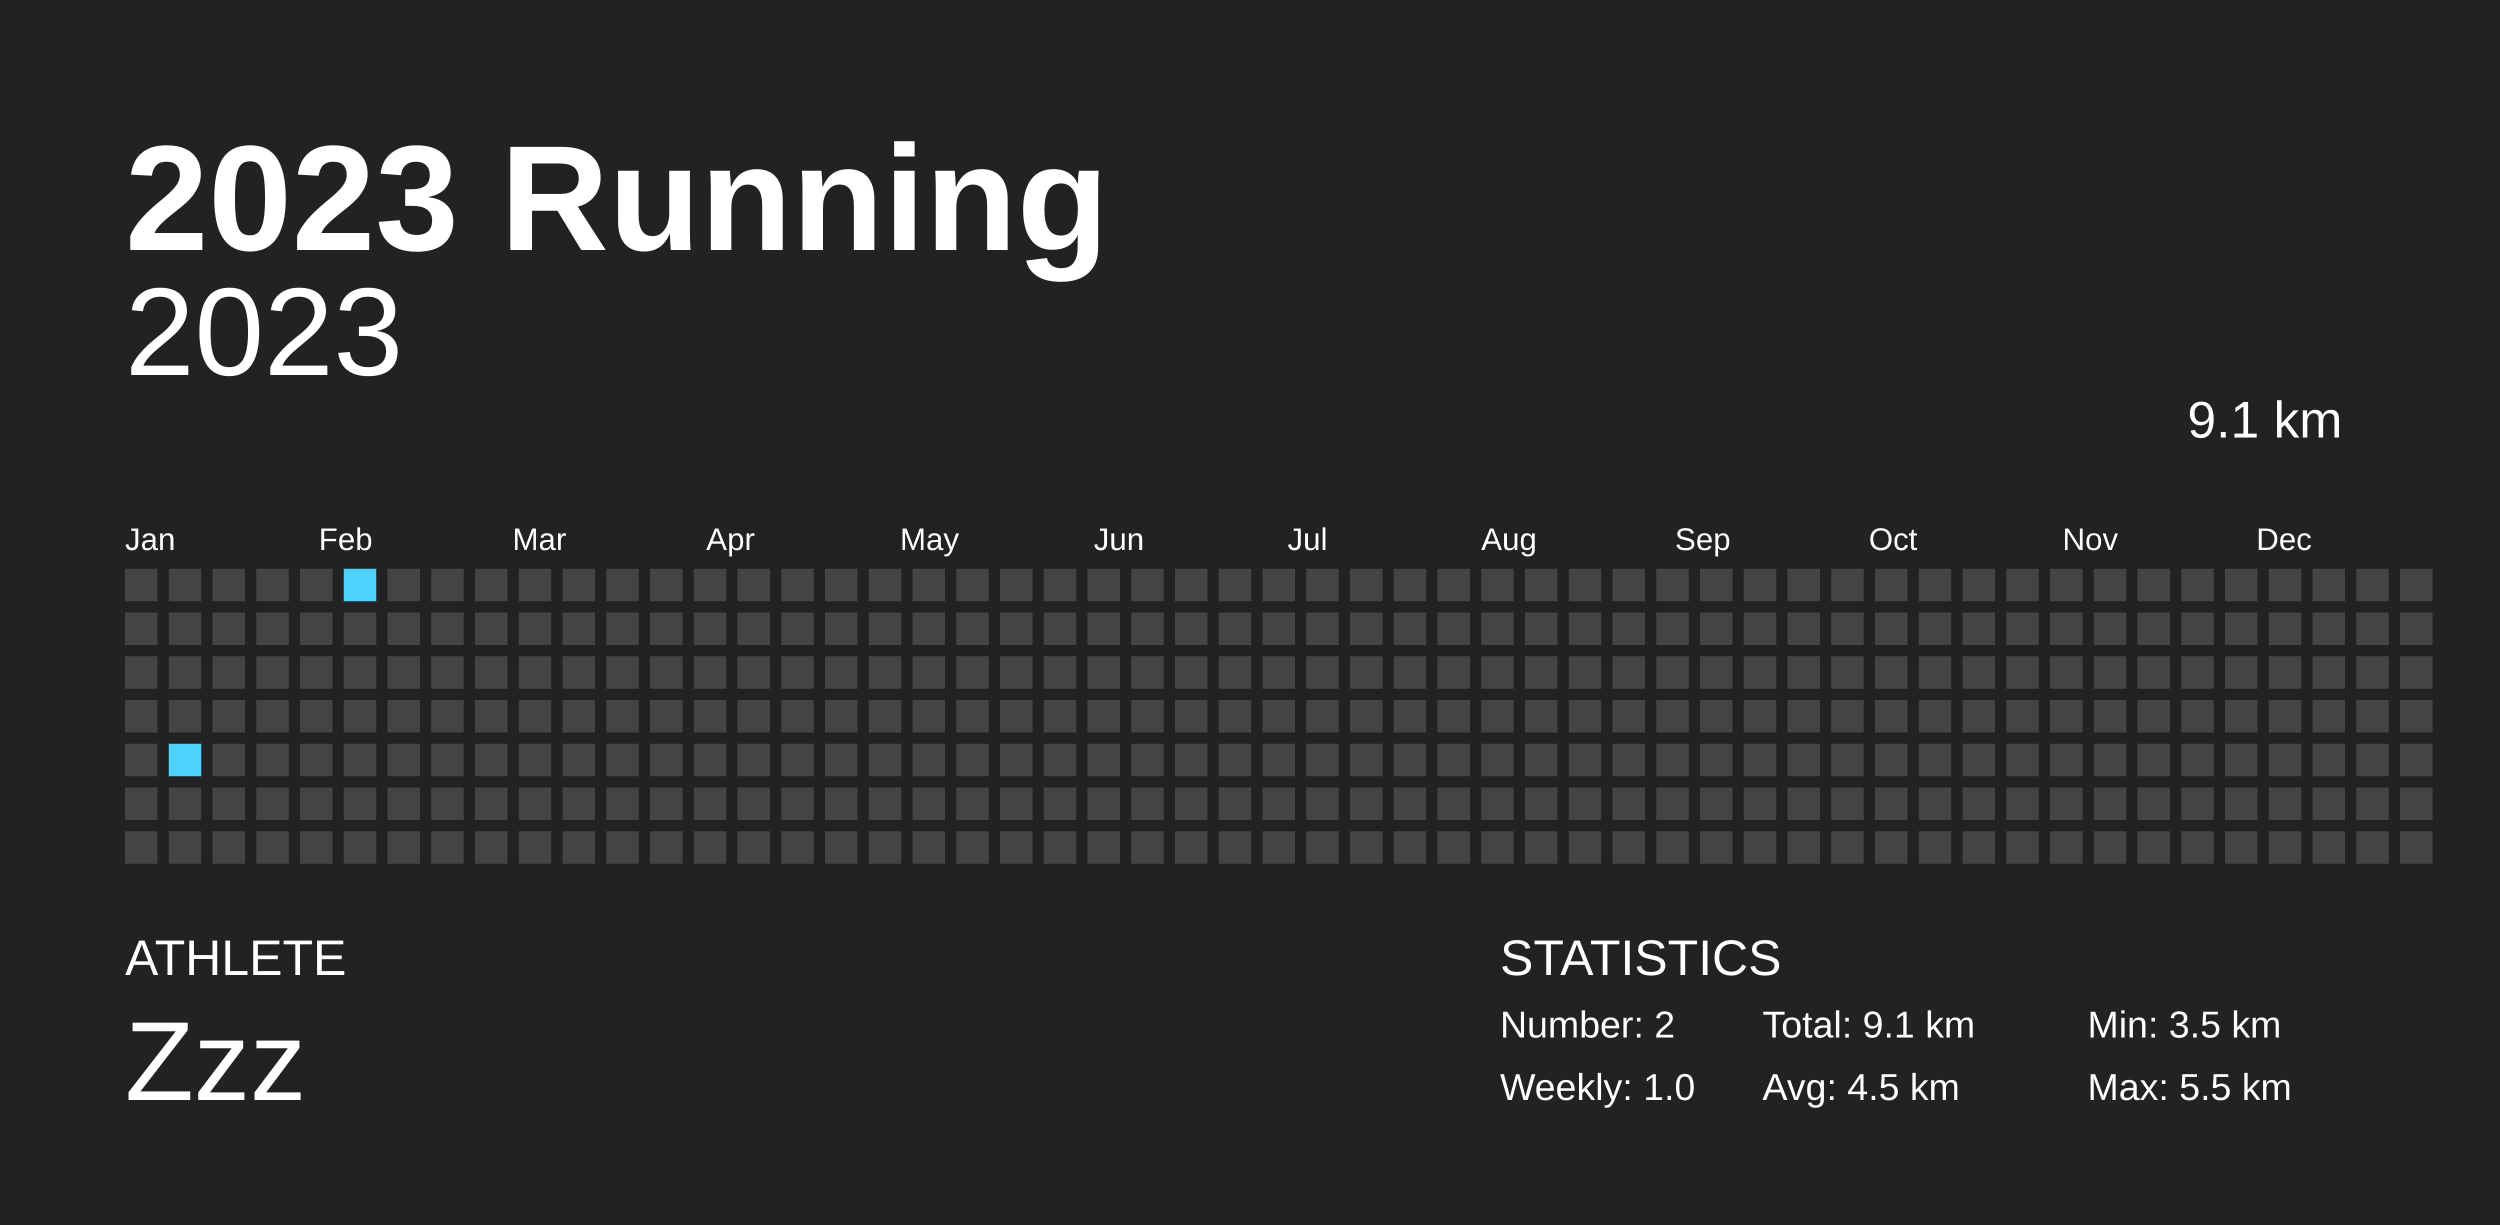
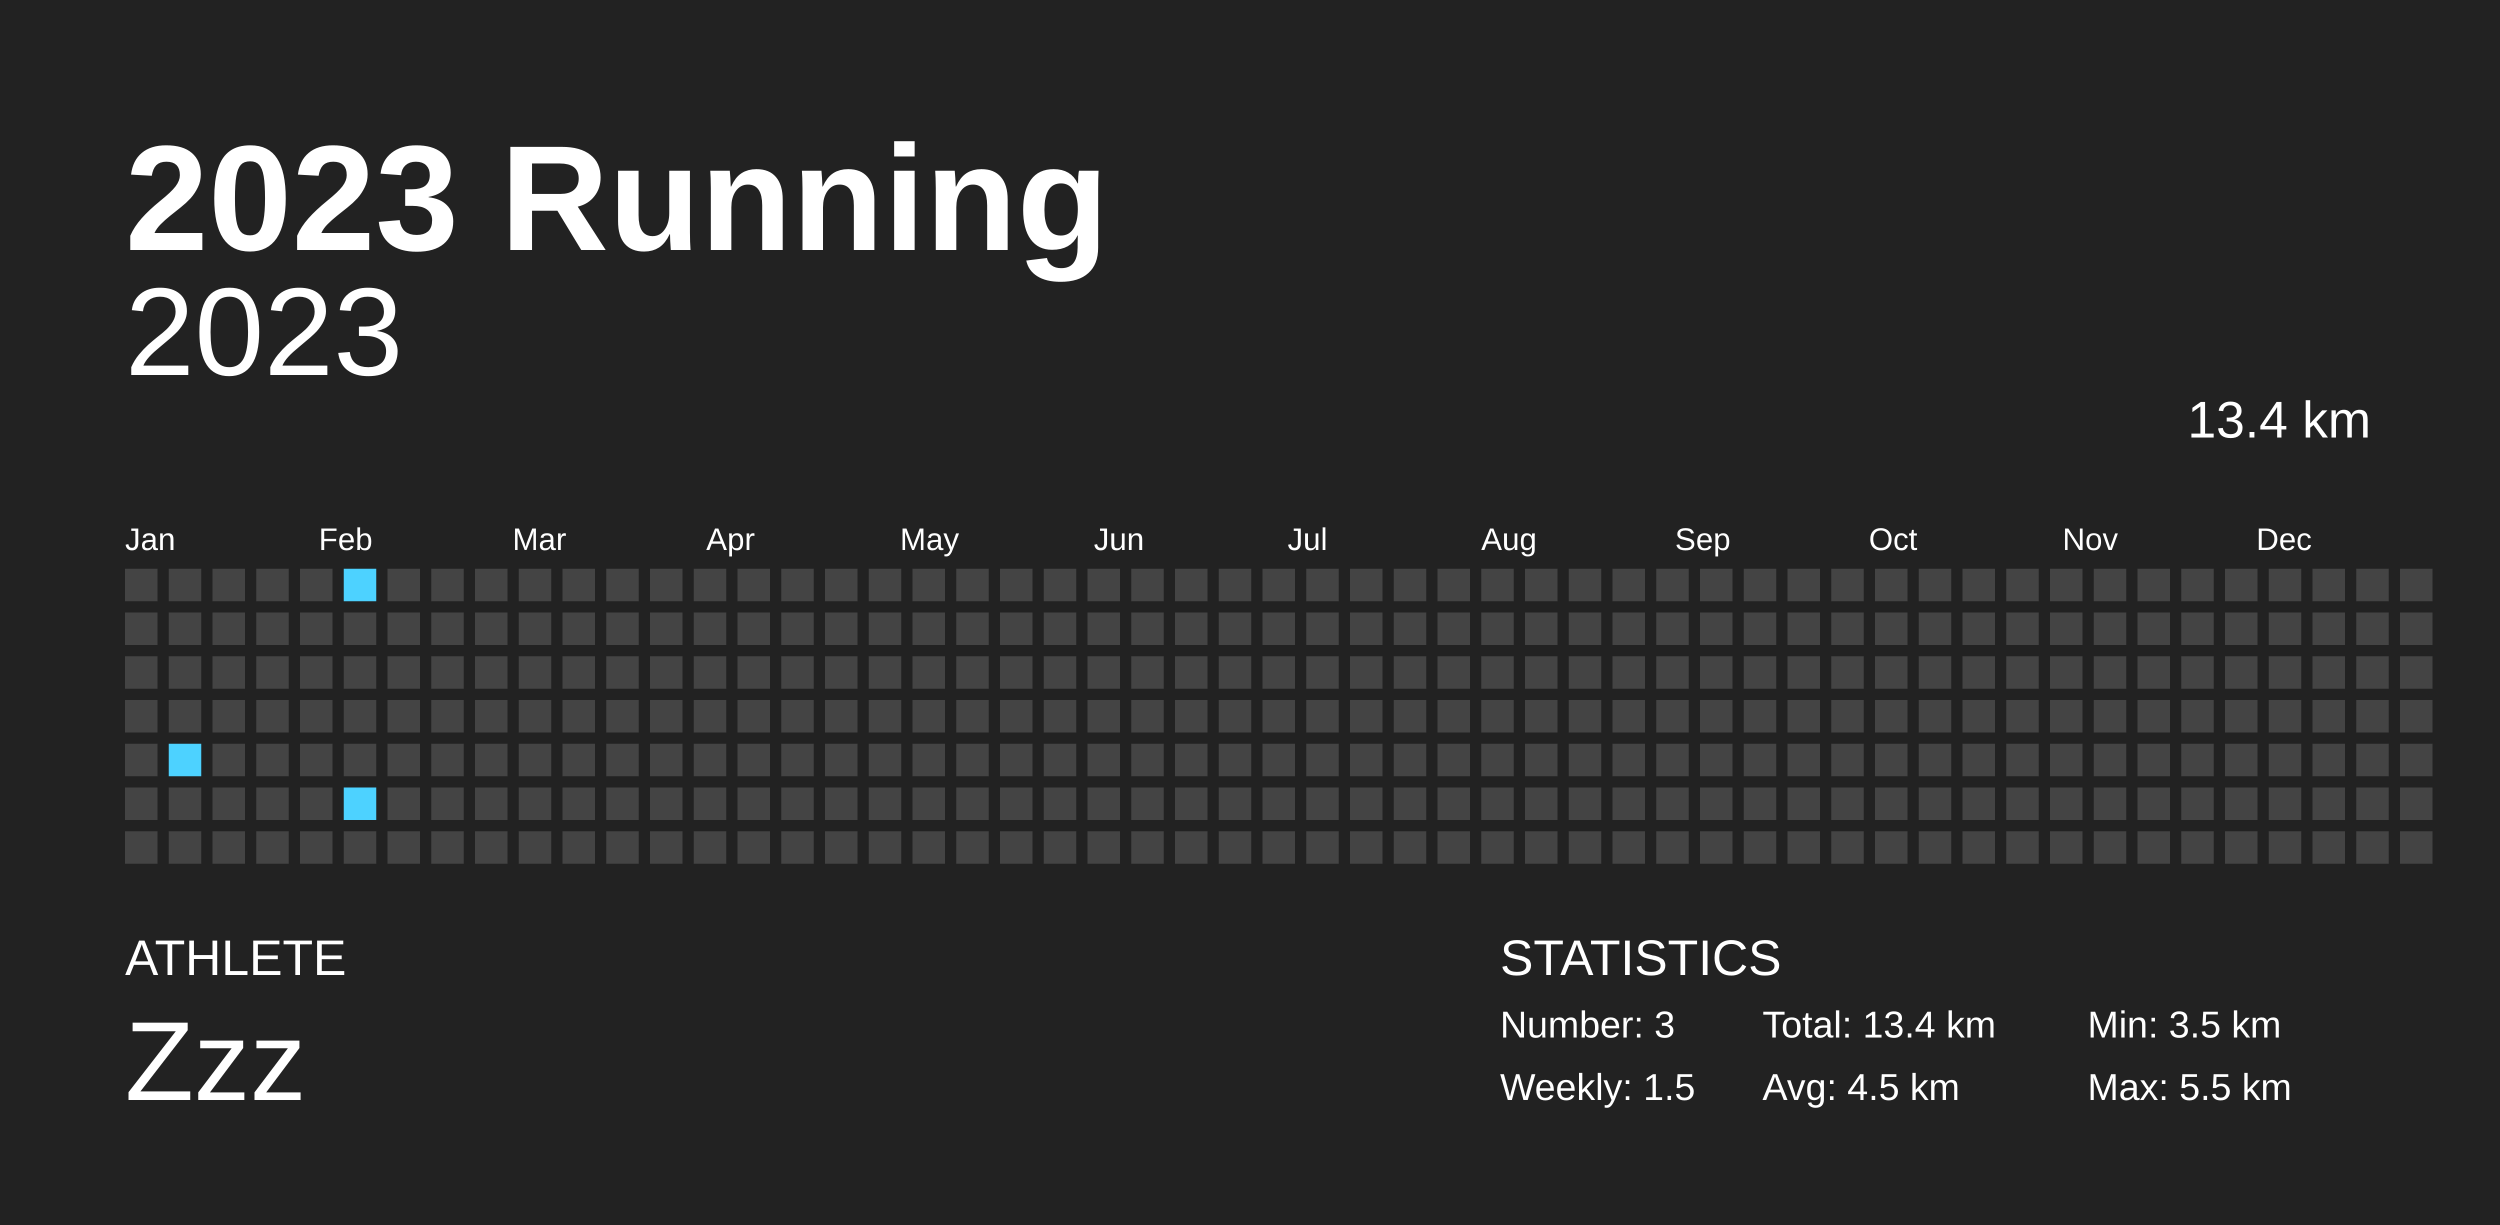
<svg xmlns="http://www.w3.org/2000/svg" baseProfile="full" height="98mm" version="1.1" viewBox="0,0,200,98" width="200mm">
  <defs />
  <rect fill="#222222" height="98" width="200" x="0" y="0" />
  <text fill="#FFFFFF" style="font-size:12px; font-family:Arial; font-weight:bold;" x="10" y="20">2023 Running</text>
  <text fill="#FFFFFF" style="font-size:4px; font-family:Arial" x="10" y="78">ATHLETE</text>
  <text fill="#FFFFFF" style="font-size:9px; font-family:Arial" x="10" y="88">Zzz</text>
  <text fill="#FFFFFF" style="font-size:4px; font-family:Arial" x="120" y="78">STATISTICS</text>
-   <text fill="#FFFFFF" style="font-size:3px; font-family:Arial" x="120" y="83">Number: 2</text>
-   <text fill="#FFFFFF" style="font-size:3px; font-family:Arial" x="120" y="88">Weekly: 1.0</text>
-   <text fill="#FFFFFF" style="font-size:3px; font-family:Arial" x="141" y="83">Total: 9.1 km</text>
+   <text fill="#FFFFFF" style="font-size:3px; font-family:Arial" x="120" y="83">Number: 3</text>
+   <text fill="#FFFFFF" style="font-size:3px; font-family:Arial" x="120" y="88">Weekly: 1.5</text>
+   <text fill="#FFFFFF" style="font-size:3px; font-family:Arial" x="141" y="83">Total: 13.4 km</text>
  <text fill="#FFFFFF" style="font-size:3px; font-family:Arial" x="141" y="88">Avg: 4.5 km</text>
  <text fill="#FFFFFF" style="font-size:3px; font-family:Arial" x="167" y="83">Min: 3.5 km</text>
  <text fill="#FFFFFF" style="font-size:3px; font-family:Arial" x="167" y="88">Max: 5.5 km</text>
  <text alignment-baseline="hanging" fill="#FFFFFF" style="font-size:10.0px; font-family:Arial;" x="10" y="30">2023</text>
-   <text alignment-baseline="hanging" fill="#FFFFFF" style="font-size:4.125px; font-family:Arial;" x="175" y="35">9.1 km</text>
+   <text alignment-baseline="hanging" fill="#FFFFFF" style="font-size:4.125px; font-family:Arial;" x="175" y="35">13.4 km</text>
  <text fill="#FFFFFF" style="font-size:2.5px; font-family:Arial" x="10.0" y="44">Jan</text>
  <text fill="#FFFFFF" style="font-size:2.5px; font-family:Arial" x="25.5" y="44">Feb</text>
  <text fill="#FFFFFF" style="font-size:2.5px; font-family:Arial" x="41.0" y="44">Mar</text>
  <text fill="#FFFFFF" style="font-size:2.5px; font-family:Arial" x="56.5" y="44">Apr</text>
  <text fill="#FFFFFF" style="font-size:2.5px; font-family:Arial" x="72.0" y="44">May</text>
  <text fill="#FFFFFF" style="font-size:2.5px; font-family:Arial" x="87.5" y="44">Jun</text>
  <text fill="#FFFFFF" style="font-size:2.5px; font-family:Arial" x="103.0" y="44">Jul</text>
  <text fill="#FFFFFF" style="font-size:2.5px; font-family:Arial" x="118.5" y="44">Aug</text>
  <text fill="#FFFFFF" style="font-size:2.5px; font-family:Arial" x="134.0" y="44">Sep</text>
  <text fill="#FFFFFF" style="font-size:2.5px; font-family:Arial" x="149.5" y="44">Oct</text>
  <text fill="#FFFFFF" style="font-size:2.5px; font-family:Arial" x="165.0" y="44">Nov</text>
  <text fill="#FFFFFF" style="font-size:2.5px; font-family:Arial" x="180.5" y="44">Dec</text>
  <rect fill="#444444" height="2.6" width="2.6" x="10.0" y="45.5" />
  <rect fill="#444444" height="2.6" width="2.6" x="10.0" y="49.0" />
  <rect fill="#444444" height="2.6" width="2.6" x="10.0" y="52.5" />
  <rect fill="#444444" height="2.6" width="2.6" x="10.0" y="56.0" />
  <rect fill="#444444" height="2.6" width="2.6" x="10.0" y="59.5" />
  <rect fill="#444444" height="2.6" width="2.6" x="10.0" y="63.0" />
  <rect fill="#444444" height="2.6" width="2.6" x="10.0" y="66.5" />
  <rect fill="#444444" height="2.6" width="2.6" x="13.5" y="45.5" />
  <rect fill="#444444" height="2.6" width="2.6" x="13.5" y="49.0" />
  <rect fill="#444444" height="2.6" width="2.6" x="13.5" y="52.5" />
  <rect fill="#444444" height="2.6" width="2.6" x="13.5" y="56.0" />
  <rect fill="#4dd2ff" height="2.6" width="2.6" x="13.5" y="59.5" />
  <rect fill="#444444" height="2.6" width="2.6" x="13.5" y="63.0" />
  <rect fill="#444444" height="2.6" width="2.6" x="13.5" y="66.5" />
  <rect fill="#444444" height="2.6" width="2.6" x="17.0" y="45.5" />
  <rect fill="#444444" height="2.6" width="2.6" x="17.0" y="49.0" />
  <rect fill="#444444" height="2.6" width="2.6" x="17.0" y="52.5" />
  <rect fill="#444444" height="2.6" width="2.6" x="17.0" y="56.0" />
  <rect fill="#444444" height="2.6" width="2.6" x="17.0" y="59.5" />
  <rect fill="#444444" height="2.6" width="2.6" x="17.0" y="63.0" />
  <rect fill="#444444" height="2.6" width="2.6" x="17.0" y="66.5" />
  <rect fill="#444444" height="2.6" width="2.6" x="20.5" y="45.5" />
  <rect fill="#444444" height="2.6" width="2.6" x="20.5" y="49.0" />
  <rect fill="#444444" height="2.6" width="2.6" x="20.5" y="52.5" />
  <rect fill="#444444" height="2.6" width="2.6" x="20.5" y="56.0" />
  <rect fill="#444444" height="2.6" width="2.6" x="20.5" y="59.5" />
  <rect fill="#444444" height="2.6" width="2.6" x="20.5" y="63.0" />
  <rect fill="#444444" height="2.6" width="2.6" x="20.5" y="66.5" />
  <rect fill="#444444" height="2.6" width="2.6" x="24.0" y="45.5" />
  <rect fill="#444444" height="2.6" width="2.6" x="24.0" y="49.0" />
  <rect fill="#444444" height="2.6" width="2.6" x="24.0" y="52.5" />
  <rect fill="#444444" height="2.6" width="2.6" x="24.0" y="56.0" />
  <rect fill="#444444" height="2.6" width="2.6" x="24.0" y="59.5" />
  <rect fill="#444444" height="2.6" width="2.6" x="24.0" y="63.0" />
  <rect fill="#444444" height="2.6" width="2.6" x="24.0" y="66.5" />
  <rect fill="#4dd2ff" height="2.6" width="2.6" x="27.5" y="45.5" />
  <rect fill="#444444" height="2.6" width="2.6" x="27.5" y="49.0" />
  <rect fill="#444444" height="2.6" width="2.6" x="27.5" y="52.5" />
  <rect fill="#444444" height="2.6" width="2.6" x="27.5" y="56.0" />
  <rect fill="#444444" height="2.6" width="2.6" x="27.5" y="59.5" />
-   <rect fill="#444444" height="2.6" width="2.6" x="27.5" y="63.0" />
+   <rect fill="#4dd2ff" height="2.6" width="2.6" x="27.5" y="63.0" />
  <rect fill="#444444" height="2.6" width="2.6" x="27.5" y="66.5" />
  <rect fill="#444444" height="2.6" width="2.6" x="31.0" y="45.5" />
  <rect fill="#444444" height="2.6" width="2.6" x="31.0" y="49.0" />
  <rect fill="#444444" height="2.6" width="2.6" x="31.0" y="52.5" />
  <rect fill="#444444" height="2.6" width="2.6" x="31.0" y="56.0" />
  <rect fill="#444444" height="2.6" width="2.6" x="31.0" y="59.5" />
  <rect fill="#444444" height="2.6" width="2.6" x="31.0" y="63.0" />
  <rect fill="#444444" height="2.6" width="2.6" x="31.0" y="66.5" />
  <rect fill="#444444" height="2.6" width="2.6" x="34.5" y="45.5" />
  <rect fill="#444444" height="2.6" width="2.6" x="34.5" y="49.0" />
  <rect fill="#444444" height="2.6" width="2.6" x="34.5" y="52.5" />
  <rect fill="#444444" height="2.6" width="2.6" x="34.5" y="56.0" />
  <rect fill="#444444" height="2.6" width="2.6" x="34.5" y="59.5" />
  <rect fill="#444444" height="2.6" width="2.6" x="34.5" y="63.0" />
  <rect fill="#444444" height="2.6" width="2.6" x="34.5" y="66.5" />
  <rect fill="#444444" height="2.6" width="2.6" x="38.0" y="45.5" />
  <rect fill="#444444" height="2.6" width="2.6" x="38.0" y="49.0" />
  <rect fill="#444444" height="2.6" width="2.6" x="38.0" y="52.5" />
  <rect fill="#444444" height="2.6" width="2.6" x="38.0" y="56.0" />
  <rect fill="#444444" height="2.6" width="2.6" x="38.0" y="59.5" />
  <rect fill="#444444" height="2.6" width="2.6" x="38.0" y="63.0" />
  <rect fill="#444444" height="2.6" width="2.6" x="38.0" y="66.5" />
  <rect fill="#444444" height="2.6" width="2.6" x="41.5" y="45.5" />
  <rect fill="#444444" height="2.6" width="2.6" x="41.5" y="49.0" />
  <rect fill="#444444" height="2.6" width="2.6" x="41.5" y="52.5" />
  <rect fill="#444444" height="2.6" width="2.6" x="41.5" y="56.0" />
  <rect fill="#444444" height="2.6" width="2.6" x="41.5" y="59.5" />
  <rect fill="#444444" height="2.6" width="2.6" x="41.5" y="63.0" />
  <rect fill="#444444" height="2.6" width="2.6" x="41.5" y="66.5" />
  <rect fill="#444444" height="2.6" width="2.6" x="45.0" y="45.5" />
  <rect fill="#444444" height="2.6" width="2.6" x="45.0" y="49.0" />
  <rect fill="#444444" height="2.6" width="2.6" x="45.0" y="52.5" />
  <rect fill="#444444" height="2.6" width="2.6" x="45.0" y="56.0" />
  <rect fill="#444444" height="2.6" width="2.6" x="45.0" y="59.5" />
  <rect fill="#444444" height="2.6" width="2.6" x="45.0" y="63.0" />
  <rect fill="#444444" height="2.6" width="2.6" x="45.0" y="66.5" />
  <rect fill="#444444" height="2.6" width="2.6" x="48.5" y="45.5" />
  <rect fill="#444444" height="2.6" width="2.6" x="48.5" y="49.0" />
  <rect fill="#444444" height="2.6" width="2.6" x="48.5" y="52.5" />
  <rect fill="#444444" height="2.6" width="2.6" x="48.5" y="56.0" />
  <rect fill="#444444" height="2.6" width="2.6" x="48.5" y="59.5" />
  <rect fill="#444444" height="2.6" width="2.6" x="48.5" y="63.0" />
  <rect fill="#444444" height="2.6" width="2.6" x="48.5" y="66.5" />
  <rect fill="#444444" height="2.6" width="2.6" x="52.0" y="45.5" />
  <rect fill="#444444" height="2.6" width="2.6" x="52.0" y="49.0" />
  <rect fill="#444444" height="2.6" width="2.6" x="52.0" y="52.5" />
  <rect fill="#444444" height="2.6" width="2.6" x="52.0" y="56.0" />
  <rect fill="#444444" height="2.6" width="2.6" x="52.0" y="59.5" />
  <rect fill="#444444" height="2.6" width="2.6" x="52.0" y="63.0" />
  <rect fill="#444444" height="2.6" width="2.6" x="52.0" y="66.5" />
  <rect fill="#444444" height="2.6" width="2.6" x="55.5" y="45.5" />
  <rect fill="#444444" height="2.6" width="2.6" x="55.5" y="49.0" />
  <rect fill="#444444" height="2.6" width="2.6" x="55.5" y="52.5" />
  <rect fill="#444444" height="2.6" width="2.6" x="55.5" y="56.0" />
  <rect fill="#444444" height="2.6" width="2.6" x="55.5" y="59.5" />
  <rect fill="#444444" height="2.6" width="2.6" x="55.5" y="63.0" />
  <rect fill="#444444" height="2.6" width="2.6" x="55.5" y="66.5" />
  <rect fill="#444444" height="2.6" width="2.6" x="59.0" y="45.5" />
  <rect fill="#444444" height="2.6" width="2.6" x="59.0" y="49.0" />
  <rect fill="#444444" height="2.6" width="2.6" x="59.0" y="52.5" />
  <rect fill="#444444" height="2.6" width="2.6" x="59.0" y="56.0" />
  <rect fill="#444444" height="2.6" width="2.6" x="59.0" y="59.5" />
  <rect fill="#444444" height="2.6" width="2.6" x="59.0" y="63.0" />
  <rect fill="#444444" height="2.6" width="2.6" x="59.0" y="66.5" />
  <rect fill="#444444" height="2.6" width="2.6" x="62.5" y="45.5" />
  <rect fill="#444444" height="2.6" width="2.6" x="62.5" y="49.0" />
  <rect fill="#444444" height="2.6" width="2.6" x="62.5" y="52.5" />
  <rect fill="#444444" height="2.6" width="2.6" x="62.5" y="56.0" />
  <rect fill="#444444" height="2.6" width="2.6" x="62.5" y="59.5" />
  <rect fill="#444444" height="2.6" width="2.6" x="62.5" y="63.0" />
  <rect fill="#444444" height="2.6" width="2.6" x="62.5" y="66.5" />
  <rect fill="#444444" height="2.6" width="2.6" x="66.0" y="45.5" />
  <rect fill="#444444" height="2.6" width="2.6" x="66.0" y="49.0" />
  <rect fill="#444444" height="2.6" width="2.6" x="66.0" y="52.5" />
  <rect fill="#444444" height="2.6" width="2.6" x="66.0" y="56.0" />
  <rect fill="#444444" height="2.6" width="2.6" x="66.0" y="59.5" />
  <rect fill="#444444" height="2.6" width="2.6" x="66.0" y="63.0" />
  <rect fill="#444444" height="2.6" width="2.6" x="66.0" y="66.5" />
  <rect fill="#444444" height="2.6" width="2.6" x="69.5" y="45.5" />
  <rect fill="#444444" height="2.6" width="2.6" x="69.5" y="49.0" />
  <rect fill="#444444" height="2.6" width="2.6" x="69.5" y="52.5" />
  <rect fill="#444444" height="2.6" width="2.6" x="69.5" y="56.0" />
  <rect fill="#444444" height="2.6" width="2.6" x="69.5" y="59.5" />
  <rect fill="#444444" height="2.6" width="2.6" x="69.5" y="63.0" />
  <rect fill="#444444" height="2.6" width="2.6" x="69.5" y="66.5" />
  <rect fill="#444444" height="2.6" width="2.6" x="73.0" y="45.5" />
  <rect fill="#444444" height="2.6" width="2.6" x="73.0" y="49.0" />
  <rect fill="#444444" height="2.6" width="2.6" x="73.0" y="52.5" />
  <rect fill="#444444" height="2.6" width="2.6" x="73.0" y="56.0" />
  <rect fill="#444444" height="2.6" width="2.6" x="73.0" y="59.5" />
  <rect fill="#444444" height="2.6" width="2.6" x="73.0" y="63.0" />
  <rect fill="#444444" height="2.6" width="2.6" x="73.0" y="66.5" />
  <rect fill="#444444" height="2.6" width="2.6" x="76.5" y="45.5" />
  <rect fill="#444444" height="2.6" width="2.6" x="76.5" y="49.0" />
  <rect fill="#444444" height="2.6" width="2.6" x="76.5" y="52.5" />
  <rect fill="#444444" height="2.6" width="2.6" x="76.5" y="56.0" />
  <rect fill="#444444" height="2.6" width="2.6" x="76.5" y="59.5" />
  <rect fill="#444444" height="2.6" width="2.6" x="76.5" y="63.0" />
  <rect fill="#444444" height="2.6" width="2.6" x="76.5" y="66.5" />
  <rect fill="#444444" height="2.6" width="2.6" x="80.0" y="45.5" />
  <rect fill="#444444" height="2.6" width="2.6" x="80.0" y="49.0" />
  <rect fill="#444444" height="2.6" width="2.6" x="80.0" y="52.5" />
  <rect fill="#444444" height="2.6" width="2.6" x="80.0" y="56.0" />
  <rect fill="#444444" height="2.6" width="2.6" x="80.0" y="59.5" />
  <rect fill="#444444" height="2.6" width="2.6" x="80.0" y="63.0" />
  <rect fill="#444444" height="2.6" width="2.6" x="80.0" y="66.5" />
  <rect fill="#444444" height="2.6" width="2.6" x="83.5" y="45.5" />
  <rect fill="#444444" height="2.6" width="2.6" x="83.5" y="49.0" />
  <rect fill="#444444" height="2.6" width="2.6" x="83.5" y="52.5" />
  <rect fill="#444444" height="2.6" width="2.6" x="83.5" y="56.0" />
  <rect fill="#444444" height="2.6" width="2.6" x="83.5" y="59.5" />
  <rect fill="#444444" height="2.6" width="2.6" x="83.5" y="63.0" />
  <rect fill="#444444" height="2.6" width="2.6" x="83.5" y="66.5" />
  <rect fill="#444444" height="2.6" width="2.6" x="87.0" y="45.5" />
  <rect fill="#444444" height="2.6" width="2.6" x="87.0" y="49.0" />
  <rect fill="#444444" height="2.6" width="2.6" x="87.0" y="52.5" />
  <rect fill="#444444" height="2.6" width="2.6" x="87.0" y="56.0" />
  <rect fill="#444444" height="2.6" width="2.6" x="87.0" y="59.5" />
  <rect fill="#444444" height="2.6" width="2.6" x="87.0" y="63.0" />
  <rect fill="#444444" height="2.6" width="2.6" x="87.0" y="66.5" />
  <rect fill="#444444" height="2.6" width="2.6" x="90.5" y="45.5" />
  <rect fill="#444444" height="2.6" width="2.6" x="90.5" y="49.0" />
  <rect fill="#444444" height="2.6" width="2.6" x="90.5" y="52.5" />
  <rect fill="#444444" height="2.6" width="2.6" x="90.5" y="56.0" />
  <rect fill="#444444" height="2.6" width="2.6" x="90.5" y="59.5" />
  <rect fill="#444444" height="2.6" width="2.6" x="90.5" y="63.0" />
  <rect fill="#444444" height="2.6" width="2.6" x="90.5" y="66.5" />
  <rect fill="#444444" height="2.6" width="2.6" x="94.0" y="45.5" />
  <rect fill="#444444" height="2.6" width="2.6" x="94.0" y="49.0" />
  <rect fill="#444444" height="2.6" width="2.6" x="94.0" y="52.5" />
  <rect fill="#444444" height="2.6" width="2.6" x="94.0" y="56.0" />
  <rect fill="#444444" height="2.6" width="2.6" x="94.0" y="59.5" />
  <rect fill="#444444" height="2.6" width="2.6" x="94.0" y="63.0" />
  <rect fill="#444444" height="2.6" width="2.6" x="94.0" y="66.5" />
  <rect fill="#444444" height="2.6" width="2.6" x="97.5" y="45.5" />
  <rect fill="#444444" height="2.6" width="2.6" x="97.5" y="49.0" />
  <rect fill="#444444" height="2.6" width="2.6" x="97.5" y="52.5" />
  <rect fill="#444444" height="2.6" width="2.6" x="97.5" y="56.0" />
  <rect fill="#444444" height="2.6" width="2.6" x="97.5" y="59.5" />
  <rect fill="#444444" height="2.6" width="2.6" x="97.5" y="63.0" />
  <rect fill="#444444" height="2.6" width="2.6" x="97.5" y="66.5" />
  <rect fill="#444444" height="2.6" width="2.6" x="101.0" y="45.5" />
  <rect fill="#444444" height="2.6" width="2.6" x="101.0" y="49.0" />
  <rect fill="#444444" height="2.6" width="2.6" x="101.0" y="52.5" />
  <rect fill="#444444" height="2.6" width="2.6" x="101.0" y="56.0" />
  <rect fill="#444444" height="2.6" width="2.6" x="101.0" y="59.5" />
  <rect fill="#444444" height="2.6" width="2.6" x="101.0" y="63.0" />
  <rect fill="#444444" height="2.6" width="2.6" x="101.0" y="66.5" />
  <rect fill="#444444" height="2.6" width="2.6" x="104.5" y="45.5" />
  <rect fill="#444444" height="2.6" width="2.6" x="104.5" y="49.0" />
  <rect fill="#444444" height="2.6" width="2.6" x="104.5" y="52.5" />
  <rect fill="#444444" height="2.6" width="2.6" x="104.5" y="56.0" />
  <rect fill="#444444" height="2.6" width="2.6" x="104.5" y="59.5" />
  <rect fill="#444444" height="2.6" width="2.6" x="104.5" y="63.0" />
  <rect fill="#444444" height="2.6" width="2.6" x="104.5" y="66.5" />
  <rect fill="#444444" height="2.6" width="2.6" x="108.0" y="45.5" />
  <rect fill="#444444" height="2.6" width="2.6" x="108.0" y="49.0" />
  <rect fill="#444444" height="2.6" width="2.6" x="108.0" y="52.5" />
  <rect fill="#444444" height="2.6" width="2.6" x="108.0" y="56.0" />
  <rect fill="#444444" height="2.6" width="2.6" x="108.0" y="59.5" />
  <rect fill="#444444" height="2.6" width="2.6" x="108.0" y="63.0" />
  <rect fill="#444444" height="2.6" width="2.6" x="108.0" y="66.5" />
  <rect fill="#444444" height="2.6" width="2.6" x="111.5" y="45.5" />
  <rect fill="#444444" height="2.6" width="2.6" x="111.5" y="49.0" />
  <rect fill="#444444" height="2.6" width="2.6" x="111.5" y="52.5" />
  <rect fill="#444444" height="2.6" width="2.6" x="111.5" y="56.0" />
  <rect fill="#444444" height="2.6" width="2.6" x="111.5" y="59.5" />
  <rect fill="#444444" height="2.6" width="2.6" x="111.5" y="63.0" />
  <rect fill="#444444" height="2.6" width="2.6" x="111.5" y="66.5" />
  <rect fill="#444444" height="2.6" width="2.6" x="115.0" y="45.5" />
  <rect fill="#444444" height="2.6" width="2.6" x="115.0" y="49.0" />
  <rect fill="#444444" height="2.6" width="2.6" x="115.0" y="52.5" />
  <rect fill="#444444" height="2.6" width="2.6" x="115.0" y="56.0" />
  <rect fill="#444444" height="2.6" width="2.6" x="115.0" y="59.5" />
  <rect fill="#444444" height="2.6" width="2.6" x="115.0" y="63.0" />
  <rect fill="#444444" height="2.6" width="2.6" x="115.0" y="66.5" />
  <rect fill="#444444" height="2.6" width="2.6" x="118.5" y="45.5" />
  <rect fill="#444444" height="2.6" width="2.6" x="118.5" y="49.0" />
  <rect fill="#444444" height="2.6" width="2.6" x="118.5" y="52.5" />
  <rect fill="#444444" height="2.6" width="2.6" x="118.5" y="56.0" />
  <rect fill="#444444" height="2.6" width="2.6" x="118.5" y="59.5" />
  <rect fill="#444444" height="2.6" width="2.6" x="118.5" y="63.0" />
  <rect fill="#444444" height="2.6" width="2.6" x="118.5" y="66.5" />
  <rect fill="#444444" height="2.6" width="2.6" x="122.0" y="45.5" />
  <rect fill="#444444" height="2.6" width="2.6" x="122.0" y="49.0" />
  <rect fill="#444444" height="2.6" width="2.6" x="122.0" y="52.5" />
  <rect fill="#444444" height="2.6" width="2.6" x="122.0" y="56.0" />
  <rect fill="#444444" height="2.6" width="2.6" x="122.0" y="59.5" />
  <rect fill="#444444" height="2.6" width="2.6" x="122.0" y="63.0" />
  <rect fill="#444444" height="2.6" width="2.6" x="122.0" y="66.5" />
  <rect fill="#444444" height="2.6" width="2.6" x="125.5" y="45.5" />
  <rect fill="#444444" height="2.6" width="2.6" x="125.5" y="49.0" />
  <rect fill="#444444" height="2.6" width="2.6" x="125.5" y="52.5" />
  <rect fill="#444444" height="2.6" width="2.6" x="125.5" y="56.0" />
  <rect fill="#444444" height="2.6" width="2.6" x="125.5" y="59.5" />
  <rect fill="#444444" height="2.6" width="2.6" x="125.5" y="63.0" />
  <rect fill="#444444" height="2.6" width="2.6" x="125.5" y="66.5" />
  <rect fill="#444444" height="2.6" width="2.6" x="129.0" y="45.5" />
  <rect fill="#444444" height="2.6" width="2.6" x="129.0" y="49.0" />
  <rect fill="#444444" height="2.6" width="2.6" x="129.0" y="52.5" />
  <rect fill="#444444" height="2.6" width="2.6" x="129.0" y="56.0" />
  <rect fill="#444444" height="2.6" width="2.6" x="129.0" y="59.5" />
  <rect fill="#444444" height="2.6" width="2.6" x="129.0" y="63.0" />
  <rect fill="#444444" height="2.6" width="2.6" x="129.0" y="66.5" />
  <rect fill="#444444" height="2.6" width="2.6" x="132.5" y="45.5" />
  <rect fill="#444444" height="2.6" width="2.6" x="132.5" y="49.0" />
  <rect fill="#444444" height="2.6" width="2.6" x="132.5" y="52.5" />
  <rect fill="#444444" height="2.6" width="2.6" x="132.5" y="56.0" />
  <rect fill="#444444" height="2.6" width="2.6" x="132.5" y="59.5" />
  <rect fill="#444444" height="2.6" width="2.6" x="132.5" y="63.0" />
  <rect fill="#444444" height="2.6" width="2.6" x="132.5" y="66.5" />
  <rect fill="#444444" height="2.6" width="2.6" x="136.0" y="45.5" />
  <rect fill="#444444" height="2.6" width="2.6" x="136.0" y="49.0" />
  <rect fill="#444444" height="2.6" width="2.6" x="136.0" y="52.5" />
  <rect fill="#444444" height="2.6" width="2.6" x="136.0" y="56.0" />
  <rect fill="#444444" height="2.6" width="2.6" x="136.0" y="59.5" />
  <rect fill="#444444" height="2.6" width="2.6" x="136.0" y="63.0" />
  <rect fill="#444444" height="2.6" width="2.6" x="136.0" y="66.5" />
  <rect fill="#444444" height="2.6" width="2.6" x="139.5" y="45.5" />
  <rect fill="#444444" height="2.6" width="2.6" x="139.5" y="49.0" />
  <rect fill="#444444" height="2.6" width="2.6" x="139.5" y="52.5" />
  <rect fill="#444444" height="2.6" width="2.6" x="139.5" y="56.0" />
  <rect fill="#444444" height="2.6" width="2.6" x="139.5" y="59.5" />
  <rect fill="#444444" height="2.6" width="2.6" x="139.5" y="63.0" />
  <rect fill="#444444" height="2.6" width="2.6" x="139.5" y="66.5" />
  <rect fill="#444444" height="2.6" width="2.6" x="143.0" y="45.5" />
  <rect fill="#444444" height="2.6" width="2.6" x="143.0" y="49.0" />
  <rect fill="#444444" height="2.6" width="2.6" x="143.0" y="52.5" />
  <rect fill="#444444" height="2.6" width="2.6" x="143.0" y="56.0" />
  <rect fill="#444444" height="2.6" width="2.6" x="143.0" y="59.5" />
  <rect fill="#444444" height="2.6" width="2.6" x="143.0" y="63.0" />
  <rect fill="#444444" height="2.6" width="2.6" x="143.0" y="66.5" />
  <rect fill="#444444" height="2.6" width="2.6" x="146.5" y="45.5" />
  <rect fill="#444444" height="2.6" width="2.6" x="146.5" y="49.0" />
  <rect fill="#444444" height="2.6" width="2.6" x="146.5" y="52.5" />
  <rect fill="#444444" height="2.6" width="2.6" x="146.5" y="56.0" />
  <rect fill="#444444" height="2.6" width="2.6" x="146.5" y="59.5" />
  <rect fill="#444444" height="2.6" width="2.6" x="146.5" y="63.0" />
  <rect fill="#444444" height="2.6" width="2.6" x="146.5" y="66.5" />
  <rect fill="#444444" height="2.6" width="2.6" x="150.0" y="45.5" />
  <rect fill="#444444" height="2.6" width="2.6" x="150.0" y="49.0" />
  <rect fill="#444444" height="2.6" width="2.6" x="150.0" y="52.5" />
  <rect fill="#444444" height="2.6" width="2.6" x="150.0" y="56.0" />
  <rect fill="#444444" height="2.6" width="2.6" x="150.0" y="59.5" />
  <rect fill="#444444" height="2.6" width="2.6" x="150.0" y="63.0" />
  <rect fill="#444444" height="2.6" width="2.6" x="150.0" y="66.5" />
  <rect fill="#444444" height="2.6" width="2.6" x="153.5" y="45.5" />
  <rect fill="#444444" height="2.6" width="2.6" x="153.5" y="49.0" />
  <rect fill="#444444" height="2.6" width="2.6" x="153.5" y="52.5" />
  <rect fill="#444444" height="2.6" width="2.6" x="153.5" y="56.0" />
  <rect fill="#444444" height="2.6" width="2.6" x="153.5" y="59.5" />
  <rect fill="#444444" height="2.6" width="2.6" x="153.5" y="63.0" />
  <rect fill="#444444" height="2.6" width="2.6" x="153.5" y="66.5" />
  <rect fill="#444444" height="2.6" width="2.6" x="157.0" y="45.5" />
  <rect fill="#444444" height="2.6" width="2.6" x="157.0" y="49.0" />
  <rect fill="#444444" height="2.6" width="2.6" x="157.0" y="52.5" />
  <rect fill="#444444" height="2.6" width="2.6" x="157.0" y="56.0" />
  <rect fill="#444444" height="2.6" width="2.6" x="157.0" y="59.5" />
  <rect fill="#444444" height="2.6" width="2.6" x="157.0" y="63.0" />
  <rect fill="#444444" height="2.6" width="2.6" x="157.0" y="66.5" />
  <rect fill="#444444" height="2.6" width="2.6" x="160.5" y="45.5" />
  <rect fill="#444444" height="2.6" width="2.6" x="160.5" y="49.0" />
  <rect fill="#444444" height="2.6" width="2.6" x="160.5" y="52.5" />
  <rect fill="#444444" height="2.6" width="2.6" x="160.5" y="56.0" />
  <rect fill="#444444" height="2.6" width="2.6" x="160.5" y="59.5" />
  <rect fill="#444444" height="2.6" width="2.6" x="160.5" y="63.0" />
  <rect fill="#444444" height="2.6" width="2.6" x="160.5" y="66.5" />
  <rect fill="#444444" height="2.6" width="2.6" x="164.0" y="45.5" />
  <rect fill="#444444" height="2.6" width="2.6" x="164.0" y="49.0" />
  <rect fill="#444444" height="2.6" width="2.6" x="164.0" y="52.5" />
  <rect fill="#444444" height="2.6" width="2.6" x="164.0" y="56.0" />
  <rect fill="#444444" height="2.6" width="2.6" x="164.0" y="59.5" />
  <rect fill="#444444" height="2.6" width="2.6" x="164.0" y="63.0" />
  <rect fill="#444444" height="2.6" width="2.6" x="164.0" y="66.5" />
  <rect fill="#444444" height="2.6" width="2.6" x="167.5" y="45.5" />
  <rect fill="#444444" height="2.6" width="2.6" x="167.5" y="49.0" />
  <rect fill="#444444" height="2.6" width="2.6" x="167.5" y="52.5" />
  <rect fill="#444444" height="2.6" width="2.6" x="167.5" y="56.0" />
  <rect fill="#444444" height="2.6" width="2.6" x="167.5" y="59.5" />
  <rect fill="#444444" height="2.6" width="2.6" x="167.5" y="63.0" />
  <rect fill="#444444" height="2.6" width="2.6" x="167.5" y="66.5" />
  <rect fill="#444444" height="2.6" width="2.6" x="171.0" y="45.5" />
  <rect fill="#444444" height="2.6" width="2.6" x="171.0" y="49.0" />
  <rect fill="#444444" height="2.6" width="2.6" x="171.0" y="52.5" />
  <rect fill="#444444" height="2.6" width="2.6" x="171.0" y="56.0" />
  <rect fill="#444444" height="2.6" width="2.6" x="171.0" y="59.5" />
  <rect fill="#444444" height="2.6" width="2.6" x="171.0" y="63.0" />
  <rect fill="#444444" height="2.6" width="2.6" x="171.0" y="66.5" />
  <rect fill="#444444" height="2.6" width="2.6" x="174.5" y="45.5" />
  <rect fill="#444444" height="2.6" width="2.6" x="174.5" y="49.0" />
  <rect fill="#444444" height="2.6" width="2.6" x="174.5" y="52.5" />
  <rect fill="#444444" height="2.6" width="2.6" x="174.5" y="56.0" />
  <rect fill="#444444" height="2.6" width="2.6" x="174.5" y="59.5" />
  <rect fill="#444444" height="2.6" width="2.6" x="174.5" y="63.0" />
  <rect fill="#444444" height="2.6" width="2.6" x="174.5" y="66.5" />
  <rect fill="#444444" height="2.6" width="2.6" x="178.0" y="45.5" />
  <rect fill="#444444" height="2.6" width="2.6" x="178.0" y="49.0" />
  <rect fill="#444444" height="2.6" width="2.6" x="178.0" y="52.5" />
  <rect fill="#444444" height="2.6" width="2.6" x="178.0" y="56.0" />
  <rect fill="#444444" height="2.6" width="2.6" x="178.0" y="59.5" />
  <rect fill="#444444" height="2.6" width="2.6" x="178.0" y="63.0" />
  <rect fill="#444444" height="2.6" width="2.6" x="178.0" y="66.5" />
  <rect fill="#444444" height="2.6" width="2.6" x="181.5" y="45.5" />
  <rect fill="#444444" height="2.6" width="2.6" x="181.5" y="49.0" />
  <rect fill="#444444" height="2.6" width="2.6" x="181.5" y="52.5" />
  <rect fill="#444444" height="2.6" width="2.6" x="181.5" y="56.0" />
  <rect fill="#444444" height="2.6" width="2.6" x="181.5" y="59.5" />
  <rect fill="#444444" height="2.6" width="2.6" x="181.5" y="63.0" />
  <rect fill="#444444" height="2.6" width="2.6" x="181.5" y="66.5" />
  <rect fill="#444444" height="2.6" width="2.6" x="185.0" y="45.5" />
  <rect fill="#444444" height="2.6" width="2.6" x="185.0" y="49.0" />
  <rect fill="#444444" height="2.6" width="2.6" x="185.0" y="52.5" />
  <rect fill="#444444" height="2.6" width="2.6" x="185.0" y="56.0" />
  <rect fill="#444444" height="2.6" width="2.6" x="185.0" y="59.5" />
  <rect fill="#444444" height="2.6" width="2.6" x="185.0" y="63.0" />
  <rect fill="#444444" height="2.6" width="2.6" x="185.0" y="66.5" />
  <rect fill="#444444" height="2.6" width="2.6" x="188.5" y="45.5" />
  <rect fill="#444444" height="2.6" width="2.6" x="188.5" y="49.0" />
  <rect fill="#444444" height="2.6" width="2.6" x="188.5" y="52.5" />
  <rect fill="#444444" height="2.6" width="2.6" x="188.5" y="56.0" />
  <rect fill="#444444" height="2.6" width="2.6" x="188.5" y="59.5" />
  <rect fill="#444444" height="2.6" width="2.6" x="188.5" y="63.0" />
  <rect fill="#444444" height="2.6" width="2.6" x="188.5" y="66.5" />
  <rect fill="#444444" height="2.6" width="2.6" x="192.0" y="45.5" />
  <rect fill="#444444" height="2.6" width="2.6" x="192.0" y="49.0" />
  <rect fill="#444444" height="2.6" width="2.6" x="192.0" y="52.5" />
  <rect fill="#444444" height="2.6" width="2.6" x="192.0" y="56.0" />
  <rect fill="#444444" height="2.6" width="2.6" x="192.0" y="59.5" />
  <rect fill="#444444" height="2.6" width="2.6" x="192.0" y="63.0" />
  <rect fill="#444444" height="2.6" width="2.6" x="192.0" y="66.5" />
</svg>
